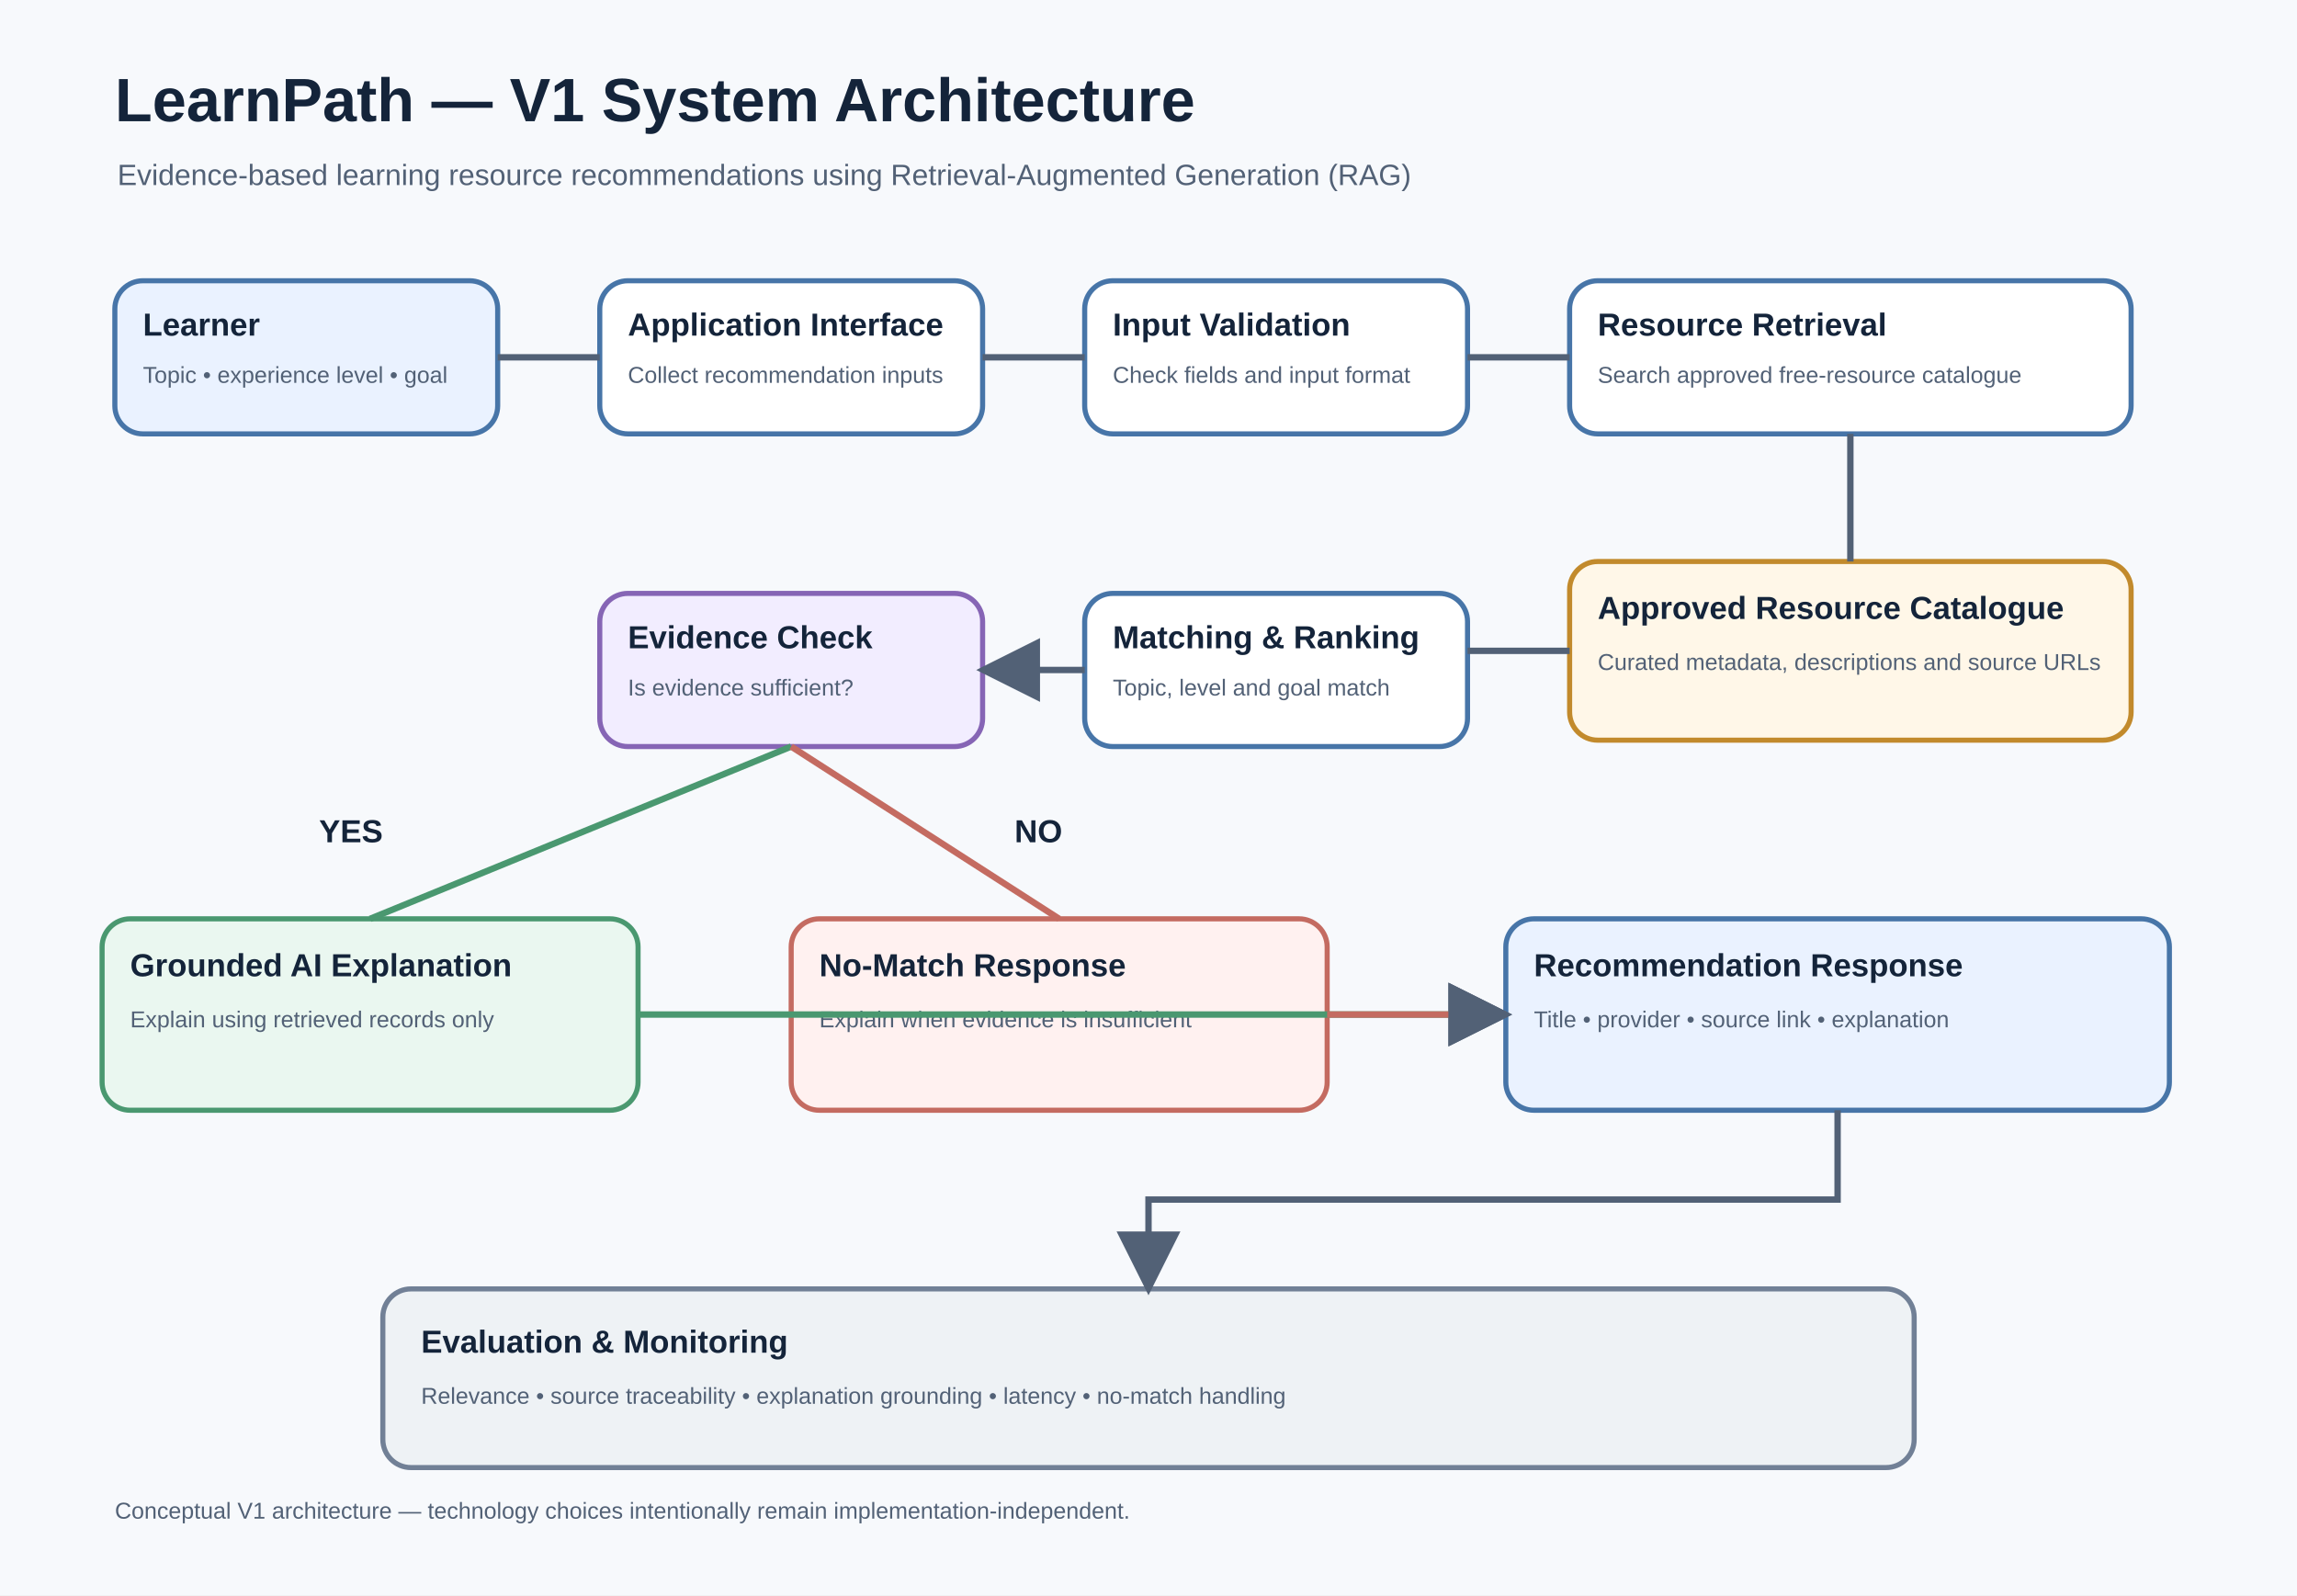
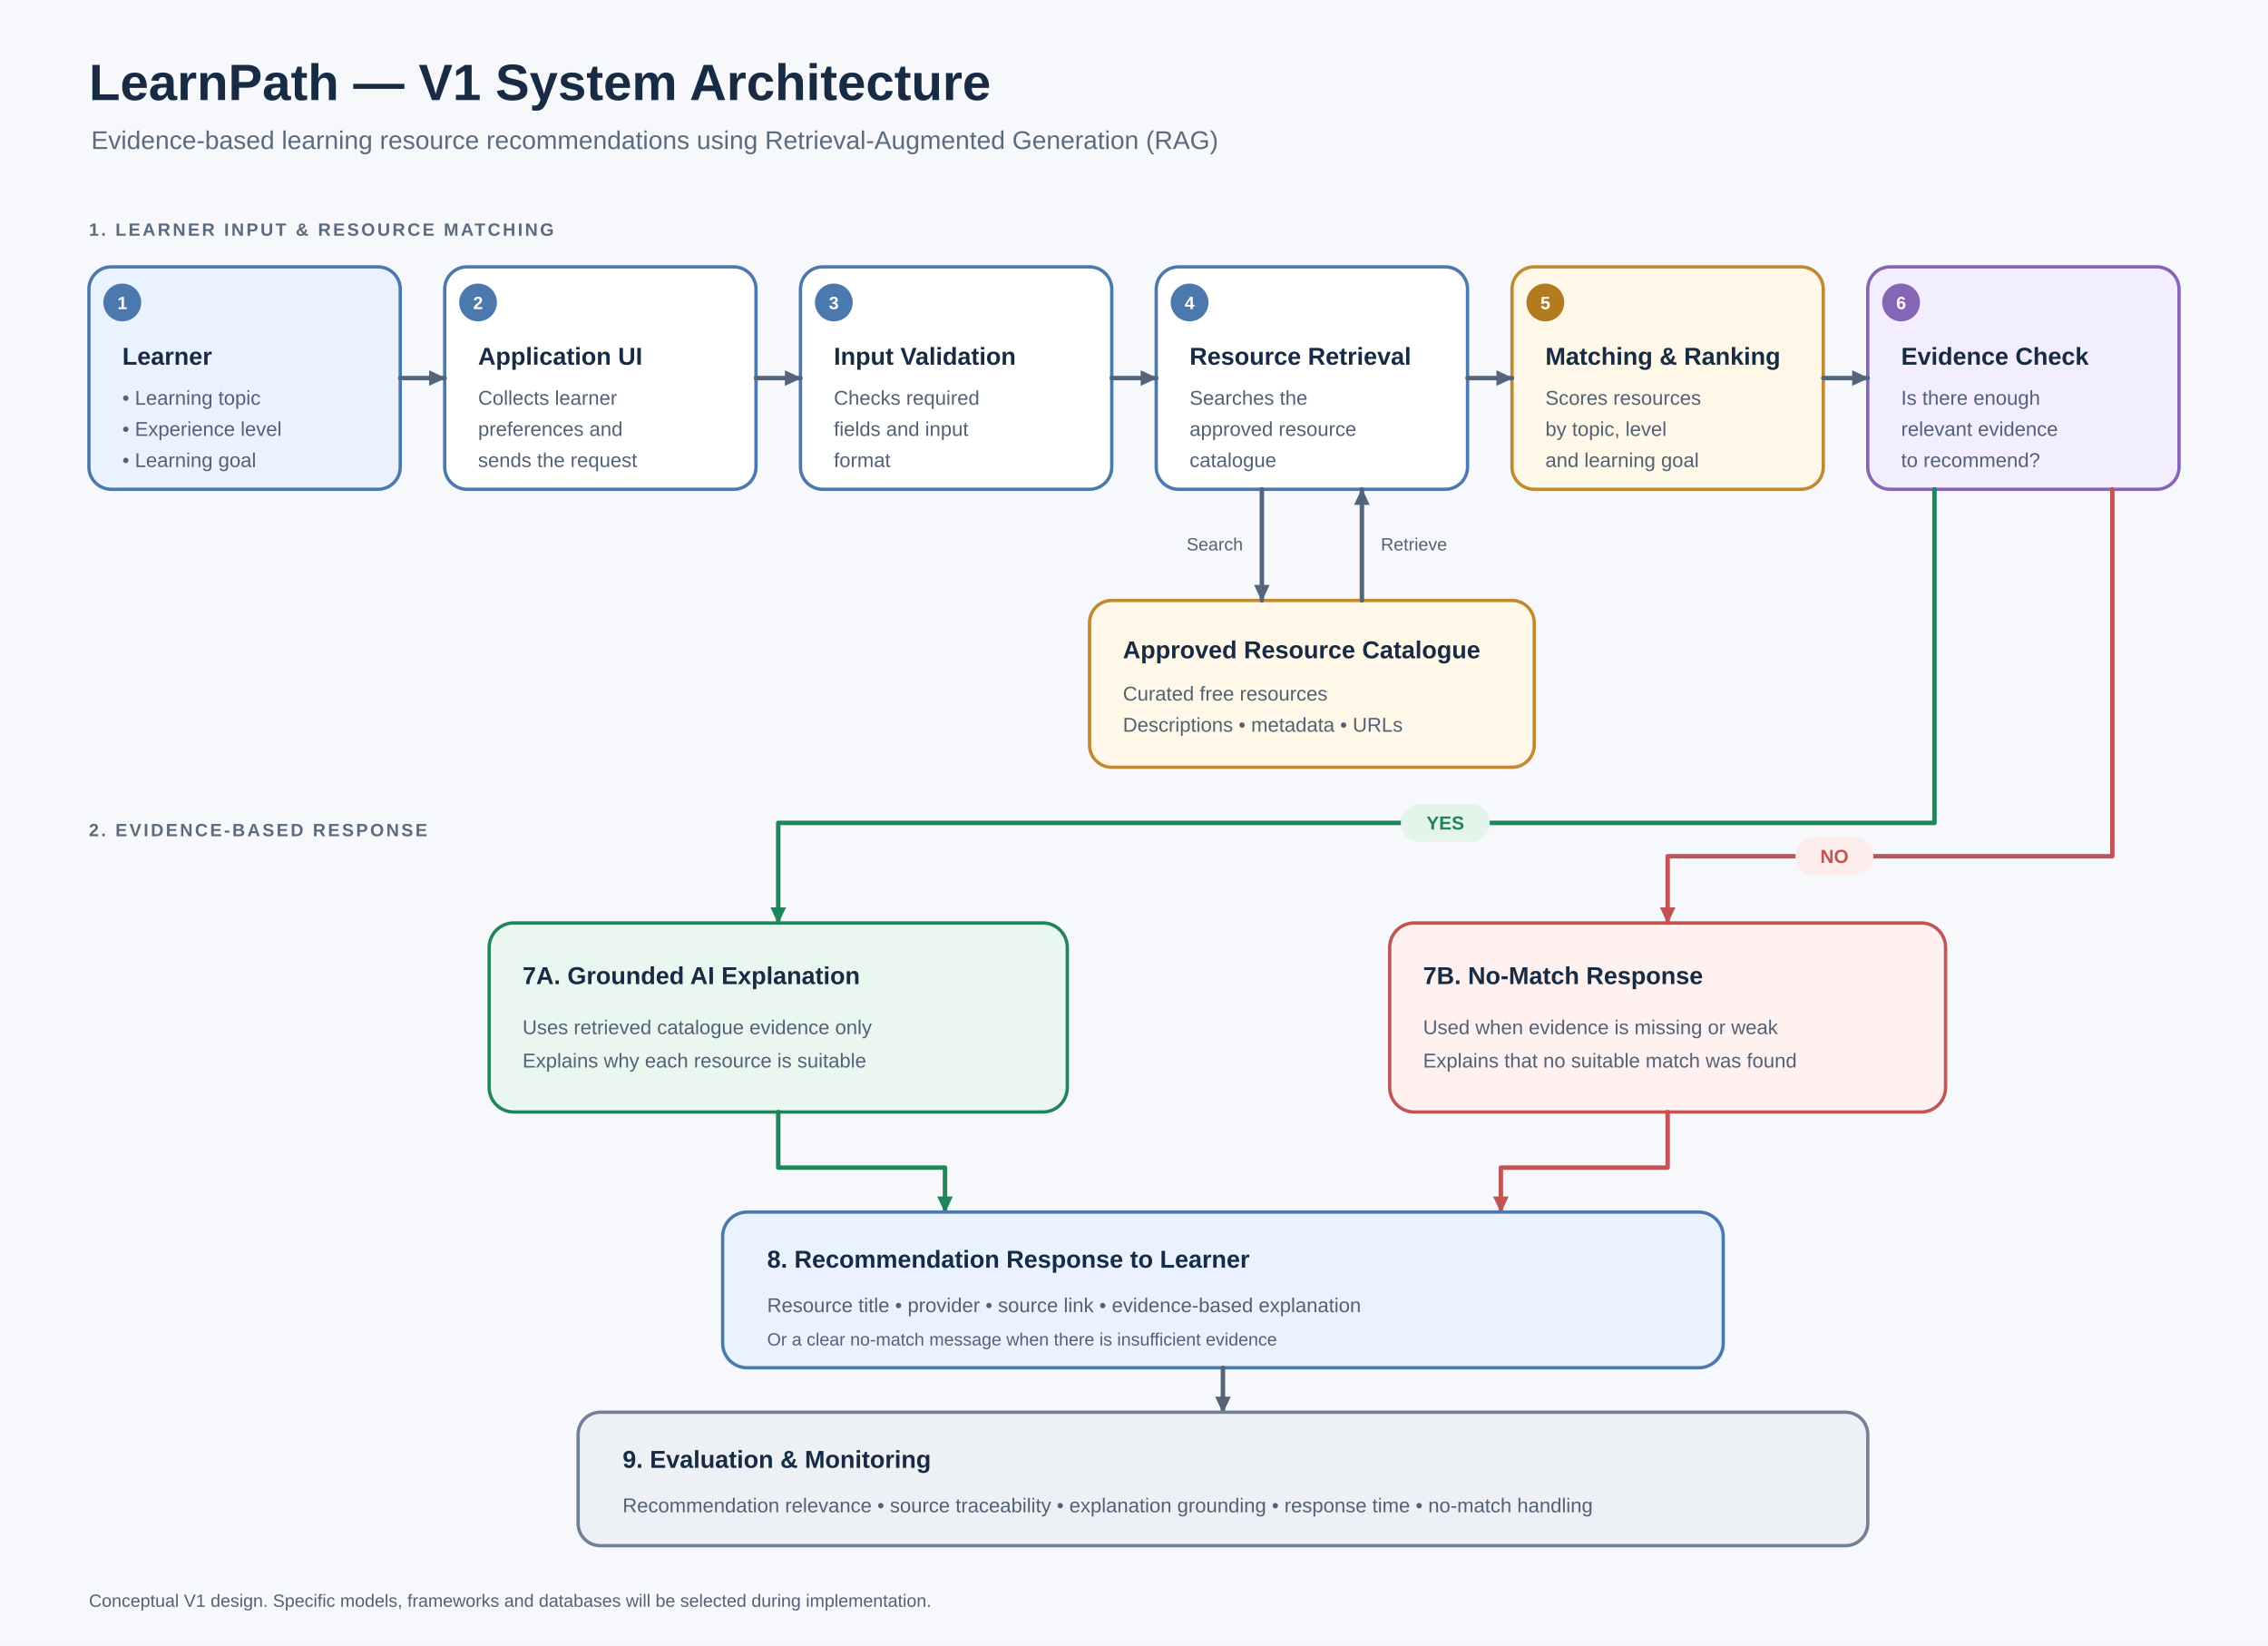
- <svg xmlns="http://www.w3.org/2000/svg" width="1800" height="1250" viewBox="0 0 1800 1250">
+ <svg xmlns="http://www.w3.org/2000/svg" width="2040" height="1480" viewBox="0 0 2040 1480" role="img" aria-labelledby="title desc">
  <defs>
-     <marker id="arr" markerWidth="12" markerHeight="12" refX="9" refY="5" orient="auto">
-       <path d="M0,0 L10,5 L0,10 z" fill="#526176" />
+     <marker id="arrow" markerWidth="16" markerHeight="16" markerUnits="userSpaceOnUse" refX="14" refY="8" orient="auto">
+       <path d="M0 1 L15 8 L0 15 Z" fill="#52657a" />
+     </marker>
+     <marker id="greenArrow" markerWidth="16" markerHeight="16" markerUnits="userSpaceOnUse" refX="14" refY="8" orient="auto">
+       <path d="M0 1 L15 8 L0 15 Z" fill="#21845b" />
+     </marker>
+     <marker id="redArrow" markerWidth="16" markerHeight="16" markerUnits="userSpaceOnUse" refX="14" refY="8" orient="auto">
+       <path d="M0 1 L15 8 L0 15 Z" fill="#c25454" />
    </marker>
    <style>
- .title{font: bold 48px Arial;fill:#14243a}.sub{font:23px Arial;fill:#526176}.h{font:bold 25px Arial;fill:#14243a}.p{font:18px Arial;fill:#526176}.edge{stroke:#526176;stroke-width:5;fill:none;marker-end:url(#arr)}.green{stroke:#4a9870}.red{stroke:#c46b61}
- </style>
+     .title{font:700 46px Arial,sans-serif;fill:#172b45}
+     .subtitle{font:23px Arial,sans-serif;fill:#5b6b7e}
+     .section{font:700 16px Arial,sans-serif;fill:#5b6b7e;letter-spacing:2px}
+     .step{font:700 16px Arial,sans-serif;fill:#fff}
+     .heading{font:700 22px Arial,sans-serif;fill:#172b45}
+     .body{font:18px Arial,sans-serif;fill:#526176}
+     .small{font:16px Arial,sans-serif;fill:#526176}
+     .label{font:700 17px Arial,sans-serif}
+     .node{stroke-width:3}
+     .line{fill:none;stroke:#52657a;stroke-width:4;marker-end:url(#arrow);stroke-linecap:round;stroke-linejoin:round}
+     .yes{fill:none;stroke:#21845b;stroke-width:4;marker-end:url(#greenArrow);stroke-linecap:round;stroke-linejoin:round}
+     .no{fill:none;stroke:#c25454;stroke-width:4;marker-end:url(#redArrow);stroke-linecap:round;stroke-linejoin:round}
+   </style>
  </defs>
-   <rect width="1800" height="1250" fill="#f7f9fc" />
-   <text x="90" y="95" class="title">LearnPath — V1 System Architecture</text>
-   <text x="92" y="145" class="sub">Evidence-based learning resource recommendations using Retrieval-Augmented Generation (RAG)</text>
-   <g stroke-width="4">
-     <rect x="90" y="220" width="300" height="120" rx="22" fill="#eaf2ff" stroke="#4775a8" />
-     <text x="112" y="263" class="h">Learner</text>
-     <text x="112" y="300" class="p">Topic • experience level • goal</text>
-     <rect x="470" y="220" width="300" height="120" rx="22" fill="white" stroke="#4775a8" />
-     <text x="492" y="263" class="h">Application Interface</text>
-     <text x="492" y="300" class="p">Collect recommendation inputs</text>
-     <rect x="850" y="220" width="300" height="120" rx="22" fill="white" stroke="#4775a8" />
-     <text x="872" y="263" class="h">Input Validation</text>
-     <text x="872" y="300" class="p">Check fields and input format</text>
-     <rect x="1230" y="220" width="440" height="120" rx="22" fill="white" stroke="#4775a8" />
-     <text x="1252" y="263" class="h">Resource Retrieval</text>
-     <text x="1252" y="300" class="p">Search approved free-resource catalogue</text>
-     <rect x="1230" y="440" width="440" height="140" rx="22" fill="#fff7e8" stroke="#c28a2c" />
-     <text x="1252" y="485" class="h">Approved Resource Catalogue</text>
-     <text x="1252" y="525" class="p">Curated metadata, descriptions and source URLs</text>
-     <rect x="850" y="465" width="300" height="120" rx="22" fill="white" stroke="#4775a8" />
-     <text x="872" y="508" class="h">Matching &amp; Ranking</text>
-     <text x="872" y="545" class="p">Topic, level and goal match</text>
-     <rect x="470" y="465" width="300" height="120" rx="22" fill="#f2edff" stroke="#8665b5" />
-     <text x="492" y="508" class="h">Evidence Check</text>
-     <text x="492" y="545" class="p">Is evidence sufficient?</text>
-     <rect x="80" y="720" width="420" height="150" rx="22" fill="#eaf7f0" stroke="#4a9870" />
-     <text x="102" y="765" class="h">Grounded AI Explanation</text>
-     <text x="102" y="805" class="p">Explain using retrieved records only</text>
-     <rect x="620" y="720" width="420" height="150" rx="22" fill="#fff1f0" stroke="#c46b61" />
-     <text x="642" y="765" class="h">No-Match Response</text>
-     <text x="642" y="805" class="p">Explain when evidence is insufficient</text>
-     <rect x="1180" y="720" width="520" height="150" rx="22" fill="#eaf2ff" stroke="#4775a8" />
-     <text x="1202" y="765" class="h">Recommendation Response</text>
-     <text x="1202" y="805" class="p">Title • provider • source link • explanation</text>
-     <rect x="300" y="1010" width="1200" height="140" rx="22" fill="#eef2f5" stroke="#718096" />
-     <text x="330" y="1060" class="h">Evaluation &amp; Monitoring</text>
-     <text x="330" y="1100" class="p">Relevance • source traceability • explanation grounding • latency • no-match handling</text>
-   </g>
-   <path class="edge" d="M390 280 H470 M770 280 H850 M1150 280 H1230 M1450 340 V440 M1230 510 H1150 M850 525 H770" />
-   <path class="edge green" d="M620 585 L290 720 M500 795 H1180" />
-   <path class="edge red" d="M620 585 L830 720 M1040 795 H1180" />
-   <path class="edge" d="M1440 870 V940 H900 V1010" />
-   <text x="250" y="660" class="h" fill="#39845e">YES</text>
-   <text x="795" y="660" class="h" fill="#b75b52">NO</text>
-   <text x="90" y="1190" class="p">Conceptual V1 architecture — technology choices intentionally remain implementation-independent.</text>
+   <rect width="2040" height="1480" fill="#f6f8fb" />
+   <text x="80" y="90" class="title">LearnPath — V1 System Architecture</text>
+   <text x="82" y="134" class="subtitle">Evidence-based learning resource recommendations using Retrieval-Augmented Generation (RAG)</text>
+   <text x="80" y="212" class="section">1. LEARNER INPUT &amp; RESOURCE MATCHING</text>
+   <rect class="node" x="80" y="240" width="280" height="200" rx="20" fill="#eaf2ff" stroke="#4c79ad" />
+   <circle cx="110" cy="272" r="17" fill="#4c79ad" />
+   <text x="110" y="278" text-anchor="middle" class="step">1</text>
+   <text x="110" y="328" class="heading">Learner</text>
+   <text x="110" y="364" class="body">• Learning topic</text>
+   <text x="110" y="392" class="body">• Experience level</text>
+   <text x="110" y="420" class="body">• Learning goal</text>
+   <rect class="node" x="400" y="240" width="280" height="200" rx="20" fill="#fff" stroke="#4c79ad" />
+   <circle cx="430" cy="272" r="17" fill="#4c79ad" />
+   <text x="430" y="278" text-anchor="middle" class="step">2</text>
+   <text x="430" y="328" class="heading">Application UI</text>
+   <text x="430" y="364" class="body">Collects learner</text>
+   <text x="430" y="392" class="body">preferences and</text>
+   <text x="430" y="420" class="body">sends the request</text>
+   <rect class="node" x="720" y="240" width="280" height="200" rx="20" fill="#fff" stroke="#4c79ad" />
+   <circle cx="750" cy="272" r="17" fill="#4c79ad" />
+   <text x="750" y="278" text-anchor="middle" class="step">3</text>
+   <text x="750" y="328" class="heading">Input Validation</text>
+   <text x="750" y="364" class="body">Checks required</text>
+   <text x="750" y="392" class="body">fields and input</text>
+   <text x="750" y="420" class="body">format</text>
+   <rect class="node" x="1040" y="240" width="280" height="200" rx="20" fill="#fff" stroke="#4c79ad" />
+   <circle cx="1070" cy="272" r="17" fill="#4c79ad" />
+   <text x="1070" y="278" text-anchor="middle" class="step">4</text>
+   <text x="1070" y="328" class="heading">Resource Retrieval</text>
+   <text x="1070" y="364" class="body">Searches the</text>
+   <text x="1070" y="392" class="body">approved resource</text>
+   <text x="1070" y="420" class="body">catalogue</text>
+   <rect class="node" x="1360" y="240" width="280" height="200" rx="20" fill="#fff7e8" stroke="#c18a32" />
+   <circle cx="1390" cy="272" r="17" fill="#b27b20" />
+   <text x="1390" y="278" text-anchor="middle" class="step">5</text>
+   <text x="1390" y="328" class="heading">Matching &amp; Ranking</text>
+   <text x="1390" y="364" class="body">Scores resources</text>
+   <text x="1390" y="392" class="body">by topic, level</text>
+   <text x="1390" y="420" class="body">and learning goal</text>
+   <rect class="node" x="1680" y="240" width="280" height="200" rx="20" fill="#f2edff" stroke="#8665b5" />
+   <circle cx="1710" cy="272" r="17" fill="#8665b5" />
+   <text x="1710" y="278" text-anchor="middle" class="step">6</text>
+   <text x="1710" y="328" class="heading">Evidence Check</text>
+   <text x="1710" y="364" class="body">Is there enough</text>
+   <text x="1710" y="392" class="body">relevant evidence</text>
+   <text x="1710" y="420" class="body">to recommend?</text>
+   <path class="line" d="M360 340 H400" />
+   <path class="line" d="M680 340 H720" />
+   <path class="line" d="M1000 340 H1040" />
+   <path class="line" d="M1320 340 H1360" />
+   <path class="line" d="M1640 340 H1680" />
+   <rect class="node" x="980.0" y="540" width="400" height="150" rx="20" fill="#fff7e8" stroke="#c18a32" />
+   <text x="1010.0" y="592" class="heading">Approved Resource Catalogue</text>
+   <text x="1010.0" y="630" class="body">Curated free resources</text>
+   <text x="1010.0" y="658" class="body">Descriptions • metadata • URLs</text>
+   <path class="line" d="M1135.0 440 V540" />
+   <text x="1118.0" y="495" text-anchor="end" class="small">Search</text>
+   <path class="line" d="M1225.0 540 V440" />
+   <text x="1242.0" y="495" class="small">Retrieve</text>
+   <text x="80" y="752" class="section">2. EVIDENCE-BASED RESPONSE</text>
+   <path class="yes" d="M1740 440 V740 H700 V830" />
+   <path class="no" d="M1900 440 V770 H1500 V830" />
+   <rect x="1260.0" y="723" width="80" height="34" rx="17" fill="#e4f4eb" />
+   <text x="1300" y="746" text-anchor="middle" class="label" fill="#21845b">YES</text>
+   <rect x="1615.0" y="753" width="70" height="34" rx="17" fill="#fdecec" />
+   <text x="1650" y="776" text-anchor="middle" class="label" fill="#c25454">NO</text>
+   <rect class="node" x="440.0" y="830" width="520" height="170" rx="22" fill="#eaf7f0" stroke="#21845b" />
+   <text x="470.0" y="885" class="heading">7A. Grounded AI Explanation</text>
+   <text x="470.0" y="930" class="body">Uses retrieved catalogue evidence only</text>
+   <text x="470.0" y="960" class="body">Explains why each resource is suitable</text>
+   <rect class="node" x="1250.0" y="830" width="500" height="170" rx="22" fill="#fff1f0" stroke="#c25454" />
+   <text x="1280.0" y="885" class="heading">7B. No-Match Response</text>
+   <text x="1280.0" y="930" class="body">Used when evidence is missing or weak</text>
+   <text x="1280.0" y="960" class="body">Explains that no suitable match was found</text>
+   <path class="yes" d="M700 1000 V1050 H850.0 V1090" />
+   <path class="no" d="M1500 1000 V1050 H1350.0 V1090" />
+   <rect class="node" x="650.0" y="1090" width="900" height="140" rx="22" fill="#eaf2ff" stroke="#4c79ad" />
+   <text x="690.0" y="1140" class="heading">8. Recommendation Response to Learner</text>
+   <text x="690.0" y="1180" class="body">Resource title • provider • source link • evidence-based explanation</text>
+   <text x="690.0" y="1210" class="small">Or a clear no-match message when there is insufficient evidence</text>
+   <path class="line" d="M1100.0 1230 V1270" />
+   <rect class="node" x="520.0" y="1270" width="1160" height="120" rx="20" fill="#edf1f5" stroke="#718096" />
+   <text x="560.0" y="1320" class="heading">9. Evaluation &amp; Monitoring</text>
+   <text x="560.0" y="1360" class="body">Recommendation relevance • source traceability • explanation grounding • response time • no-match handling</text>
+   <text x="80" y="1445" class="small">Conceptual V1 design. Specific models, frameworks and databases will be selected during implementation.</text>
</svg>
